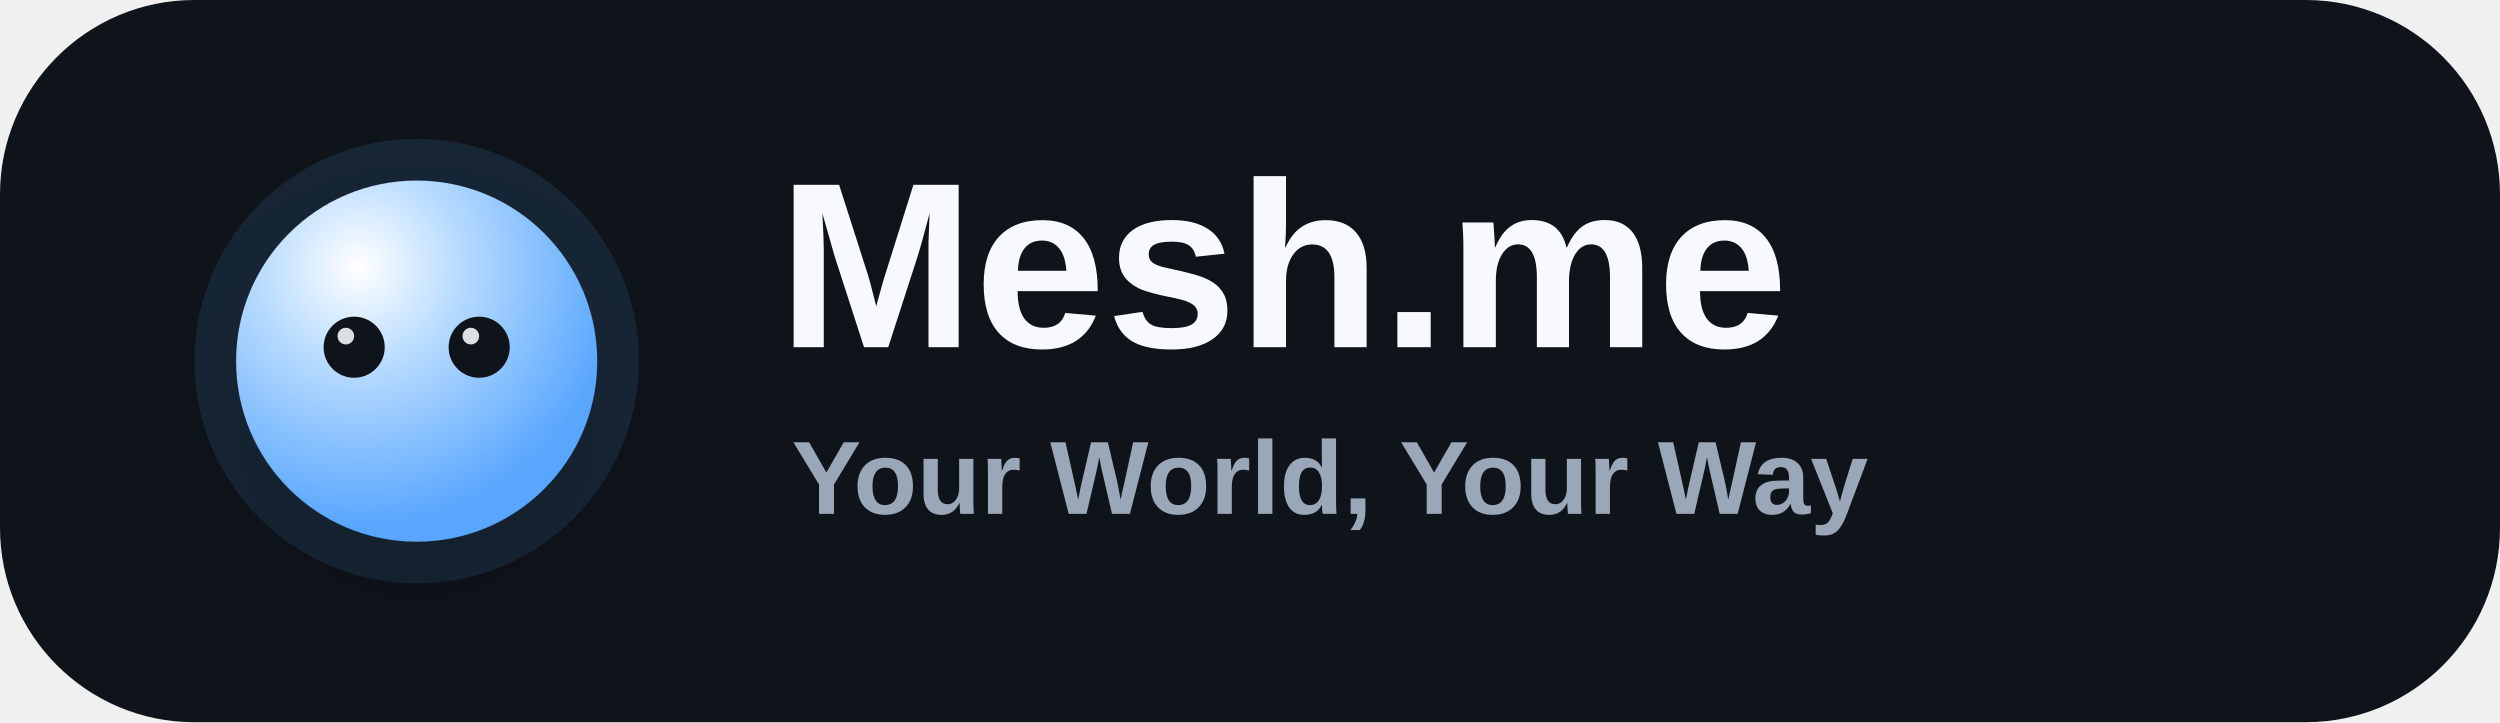
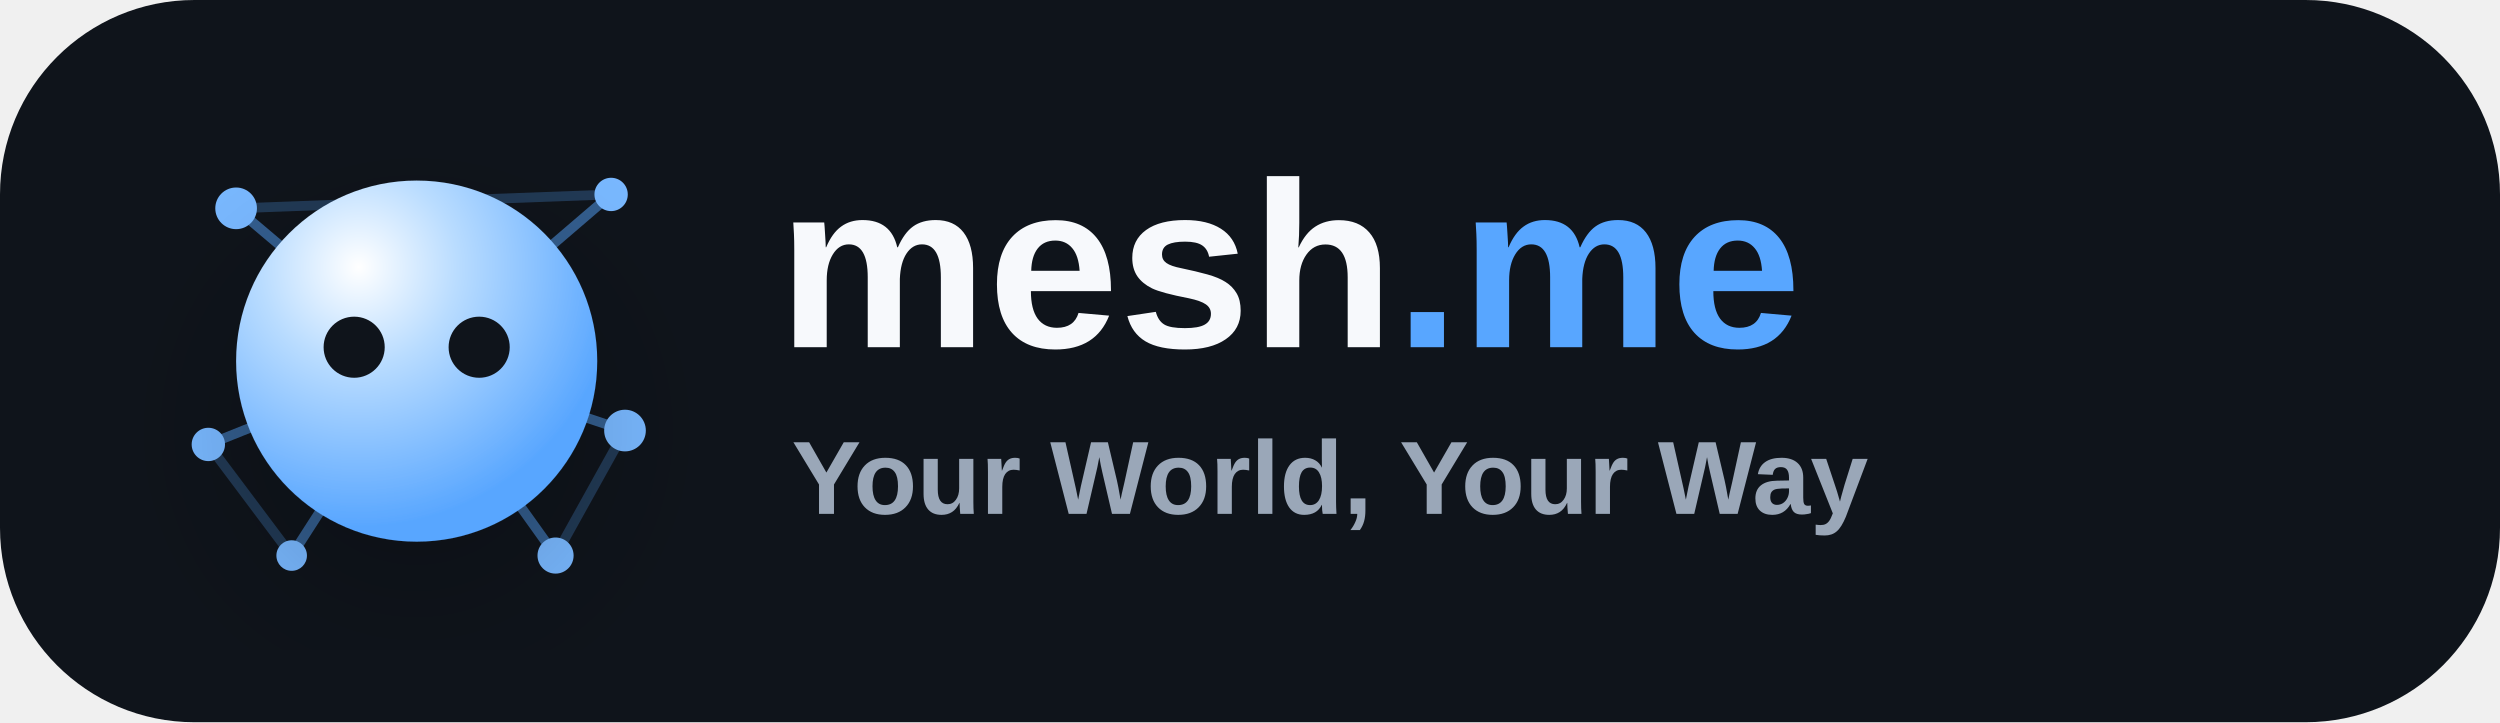
<svg xmlns="http://www.w3.org/2000/svg" viewBox="0 0 360 104" role="img" aria-label="Mesh.me logo">
  <defs>
    <radialGradient id="meshi-bubble" cx="34%" cy="24%" r="72%">
      <stop offset="0" stop-color="#ffffff" />
      <stop offset="0.38" stop-color="#b9dcff" />
      <stop offset="1" stop-color="#58a6ff" />
    </radialGradient>
    <filter id="meshi-shadow" x="-30%" y="-30%" width="160%" height="160%">
      <feDropShadow dx="0" dy="10" stdDeviation="12" flood-color="#0f141b" flood-opacity="0.2" />
    </filter>
  </defs>
  <rect x="0" y="0" width="360" height="104" rx="28" fill="#0f141b" />
  <g transform="translate(26 18)">
-     <circle cx="34" cy="34" r="32" fill="#58a6ff" opacity="0.12" />
+     <g stroke="#58a6ff" stroke-width="1.4" opacity="0.5">
+       <path d="M34 34 8 12M34 34 62 10M34 34 4 46M34 34 64 44M34 34 16 62M34 34 54 62" />
+       <path d="M8 12 62 10M4 46 16 62M64 44 54 62" opacity="0.5" />
+     </g>
+     <g fill="#79b8ff">
+       <circle cx="8" cy="12" r="3" />
+       <circle cx="62" cy="10" r="2.4" />
+       <circle cx="4" cy="46" r="2.4" />
+       <circle cx="64" cy="44" r="3" />
+       <circle cx="16" cy="62" r="2.2" />
+       <circle cx="54" cy="62" r="2.6" />
+     </g>
    <circle cx="34" cy="34" r="26" fill="url(#meshi-bubble)" filter="url(#meshi-shadow)" />
    <circle cx="25" cy="32" r="4.4" fill="#0f141b" />
    <circle cx="43" cy="32" r="4.4" fill="#0f141b" />
-     <circle cx="23.8" cy="30.4" r="1.2" fill="#ffffff" opacity="0.86" />
-     <circle cx="41.8" cy="30.4" r="1.2" fill="#ffffff" opacity="0.86" />
  </g>
-   <text x="112" y="50" fill="#f7f9fc" font-family="-apple-system,BlinkMacSystemFont,'Segoe UI',Arial,sans-serif" font-size="34" font-weight="800" letter-spacing="0">Mesh.me</text>
+   <text x="112" y="50" fill="#f7f9fc" font-family="-apple-system,BlinkMacSystemFont,'Segoe UI',Arial,sans-serif" font-size="34" font-weight="800" letter-spacing="0">mesh<tspan fill="#58a6ff">.me</tspan>
+   </text>
  <text x="114" y="74" fill="#9aa7b8" font-family="-apple-system,BlinkMacSystemFont,'Segoe UI',Arial,sans-serif" font-size="15" font-weight="600" letter-spacing="0">Your World, Your Way</text>
</svg>
